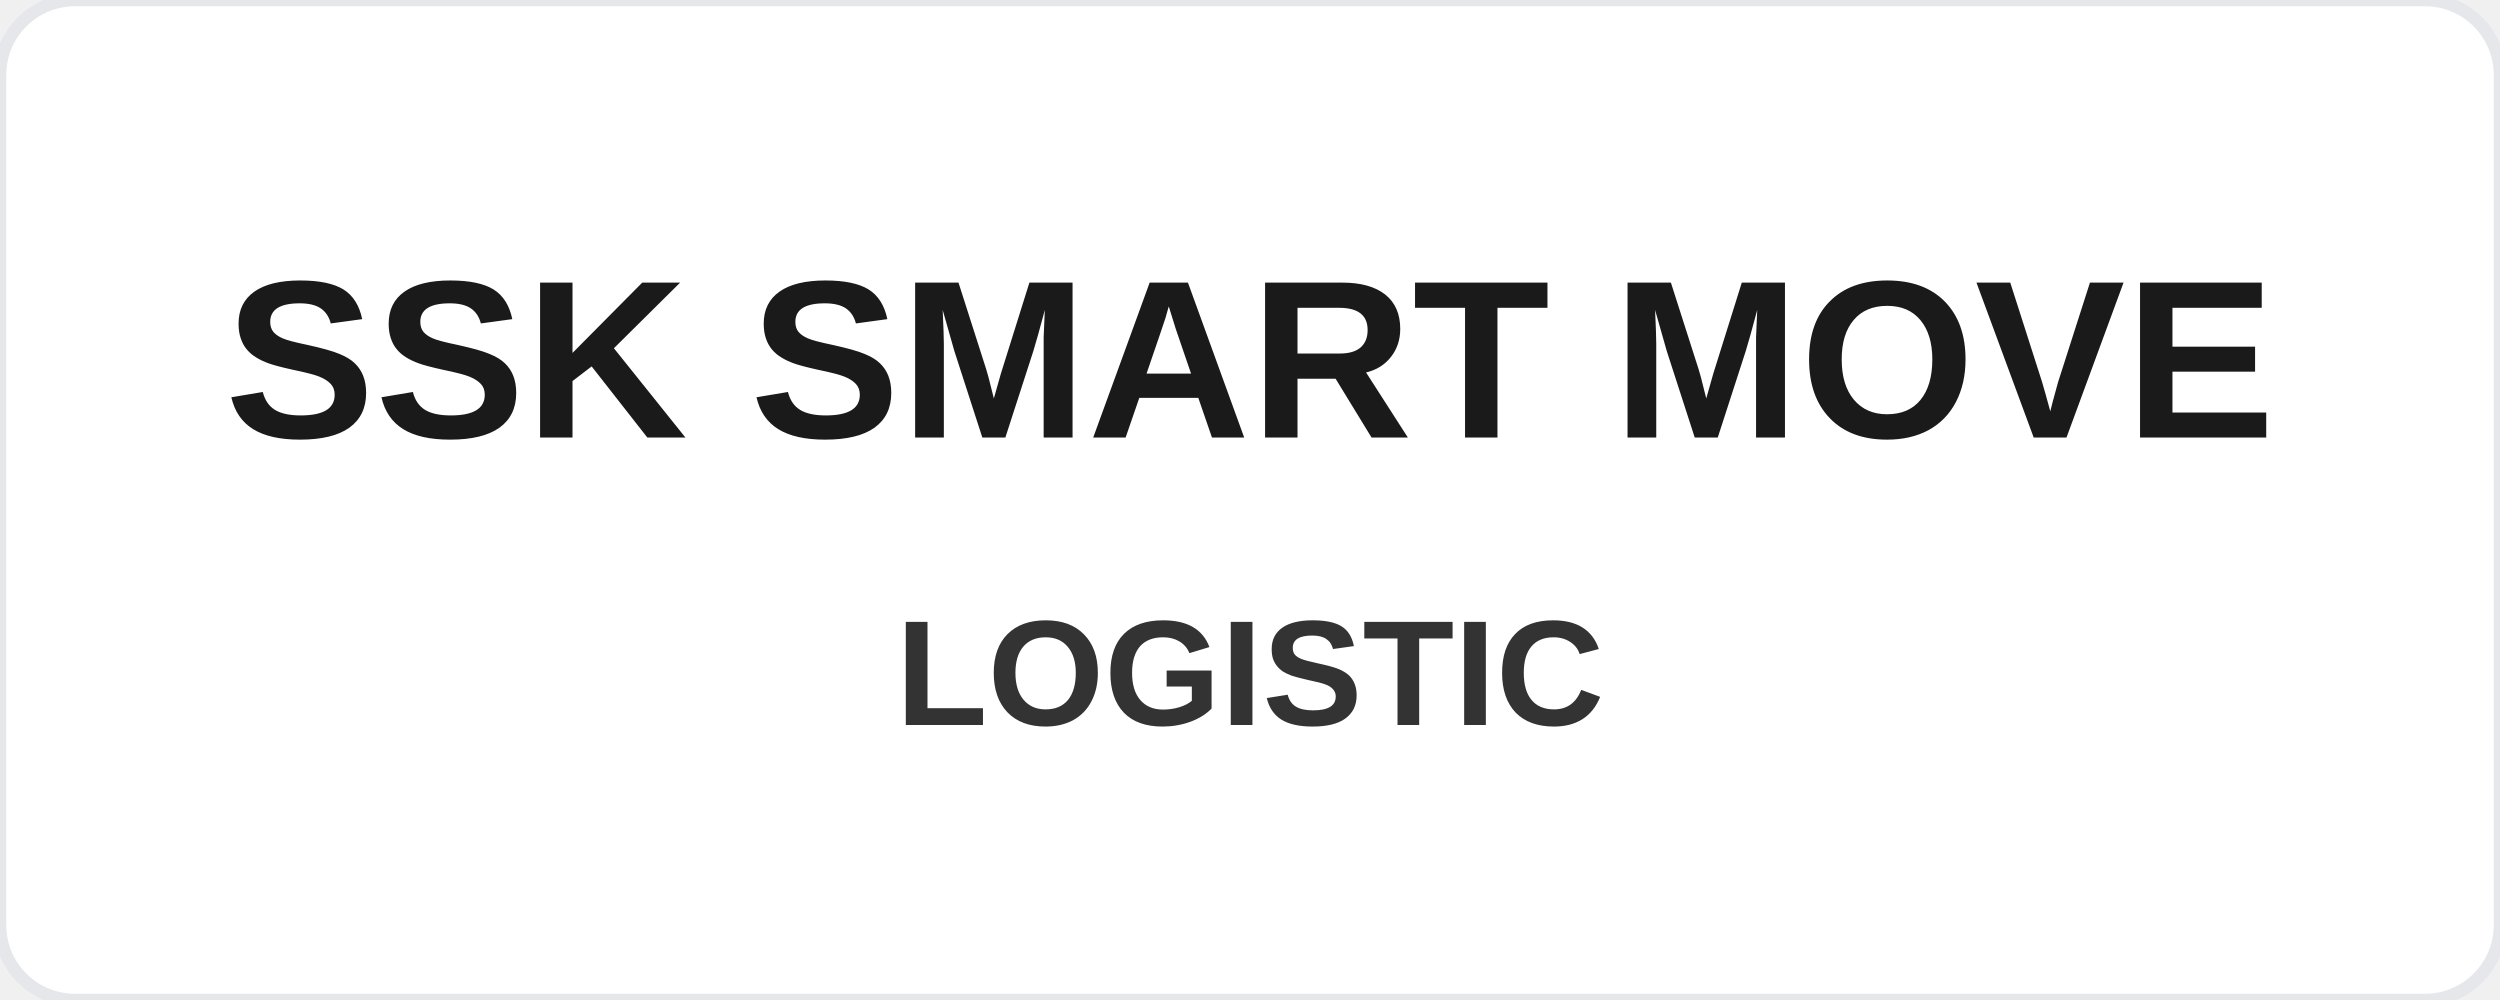
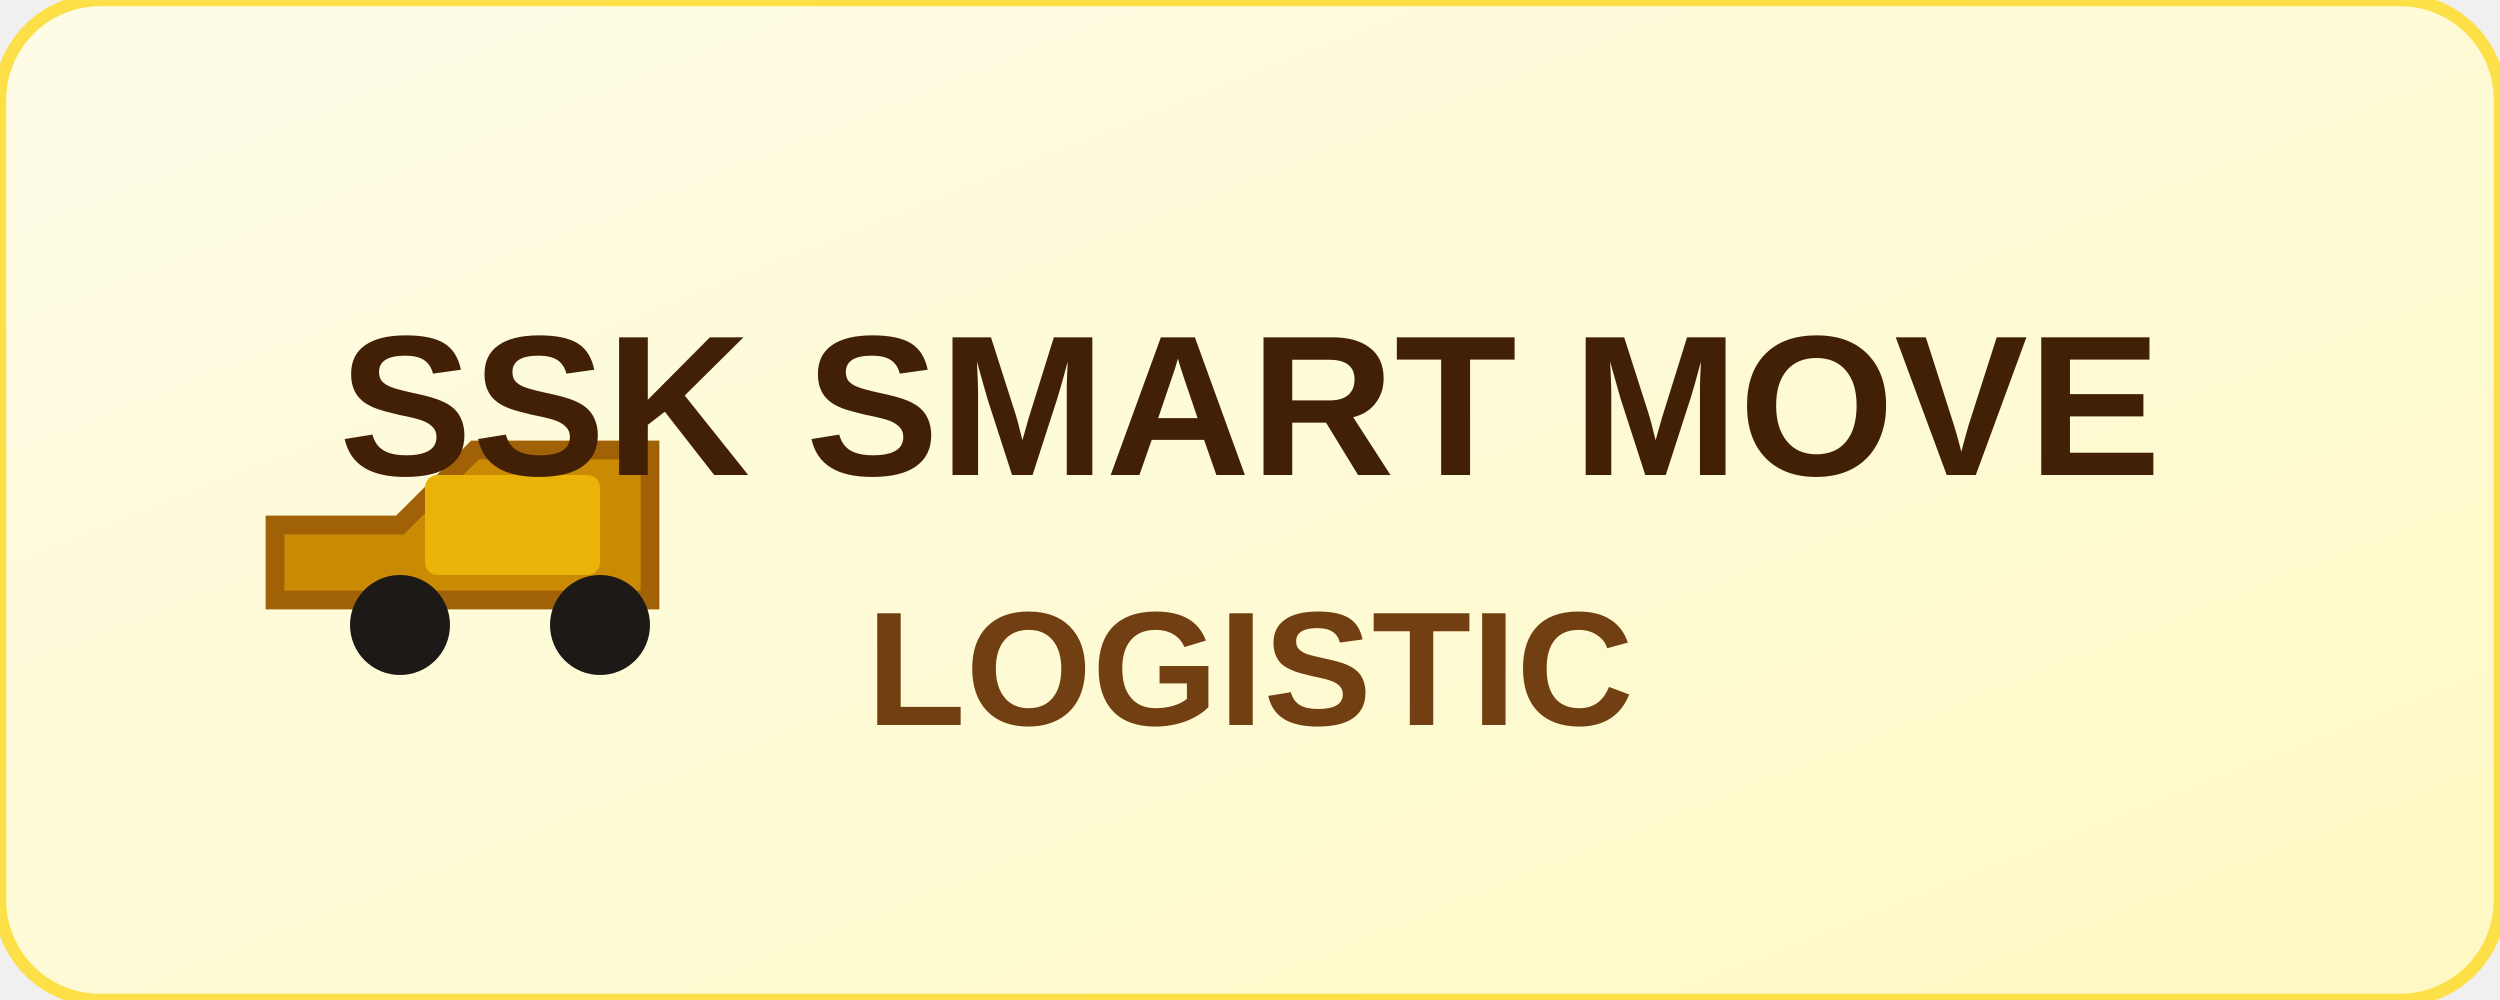
<svg xmlns="http://www.w3.org/2000/svg" viewBox="0 0 200 80" width="200" height="80">
-   <rect width="200" height="80" fill="#fff" rx="6" stroke="#e5e7eb" stroke-width="1" />
-   <text x="100" y="35" font-family="Arial, system-ui, sans-serif" font-size="18" font-weight="700" fill="#1a1a1a" text-anchor="middle">SSK SMART MOVE</text>
-   <text x="100" y="58" font-family="Arial, system-ui, sans-serif" font-size="12" font-weight="600" fill="#333" text-anchor="middle">LOGISTIC</text>
+   <defs>
+     <linearGradient id="ssk-bg" x1="0%" y1="0%" x2="100%" y2="100%">
+       <stop offset="0%" style="stop-color:#fefce8" />
+       <stop offset="100%" style="stop-color:#fef9c3" />
+     </linearGradient>
+   </defs>
+   <rect width="200" height="80" fill="url(#ssk-bg)" rx="8" stroke="#fde047" stroke-width="1" />
+   <path d="M22 48 L22 42 L32 42 L38 36 L52 36 L52 48 Z" fill="#ca8a04" stroke="#a16207" stroke-width="1.5" rx="2" />
+   <circle cx="32" cy="50" r="4" fill="#1c1917" />
+   <circle cx="48" cy="50" r="4" fill="#1c1917" />
+   <rect x="34" y="38" width="14" height="8" fill="#eab308" rx="1" />
+   <text x="100" y="38" font-family="Arial, system-ui, sans-serif" font-size="16" font-weight="700" fill="#422006" text-anchor="middle">SSK SMART MOVE</text>
+   <text x="100" y="58" font-family="Arial, system-ui, sans-serif" font-size="13" font-weight="600" fill="#713f12" text-anchor="middle">LOGISTIC</text>
</svg>
